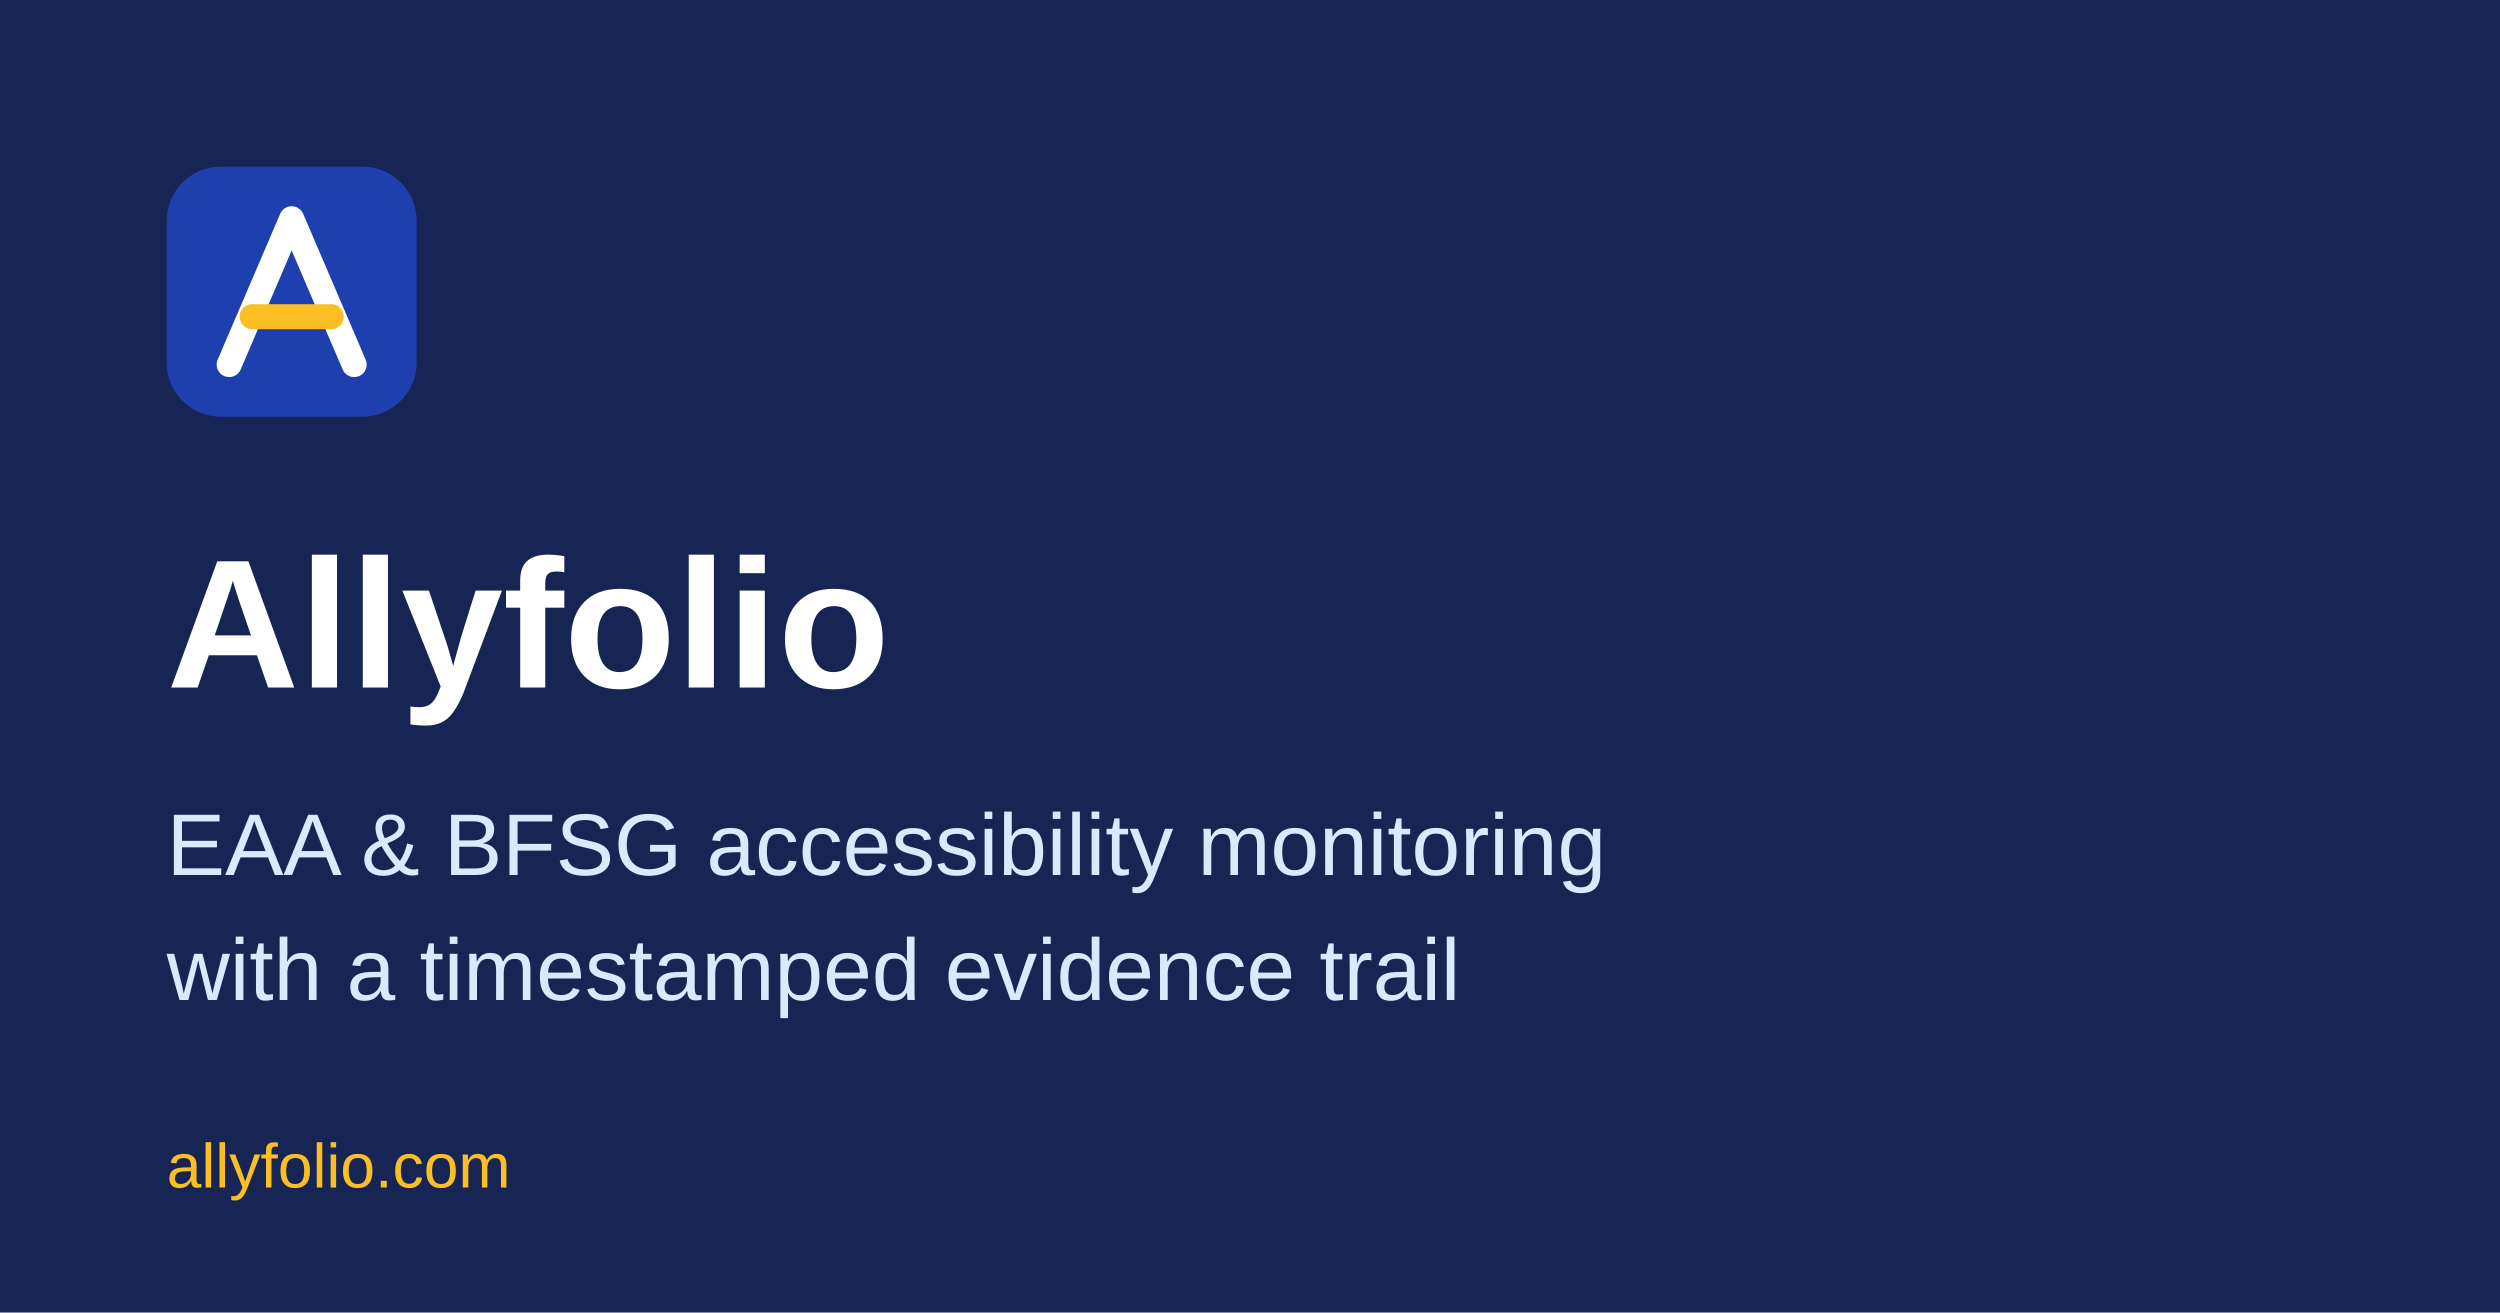
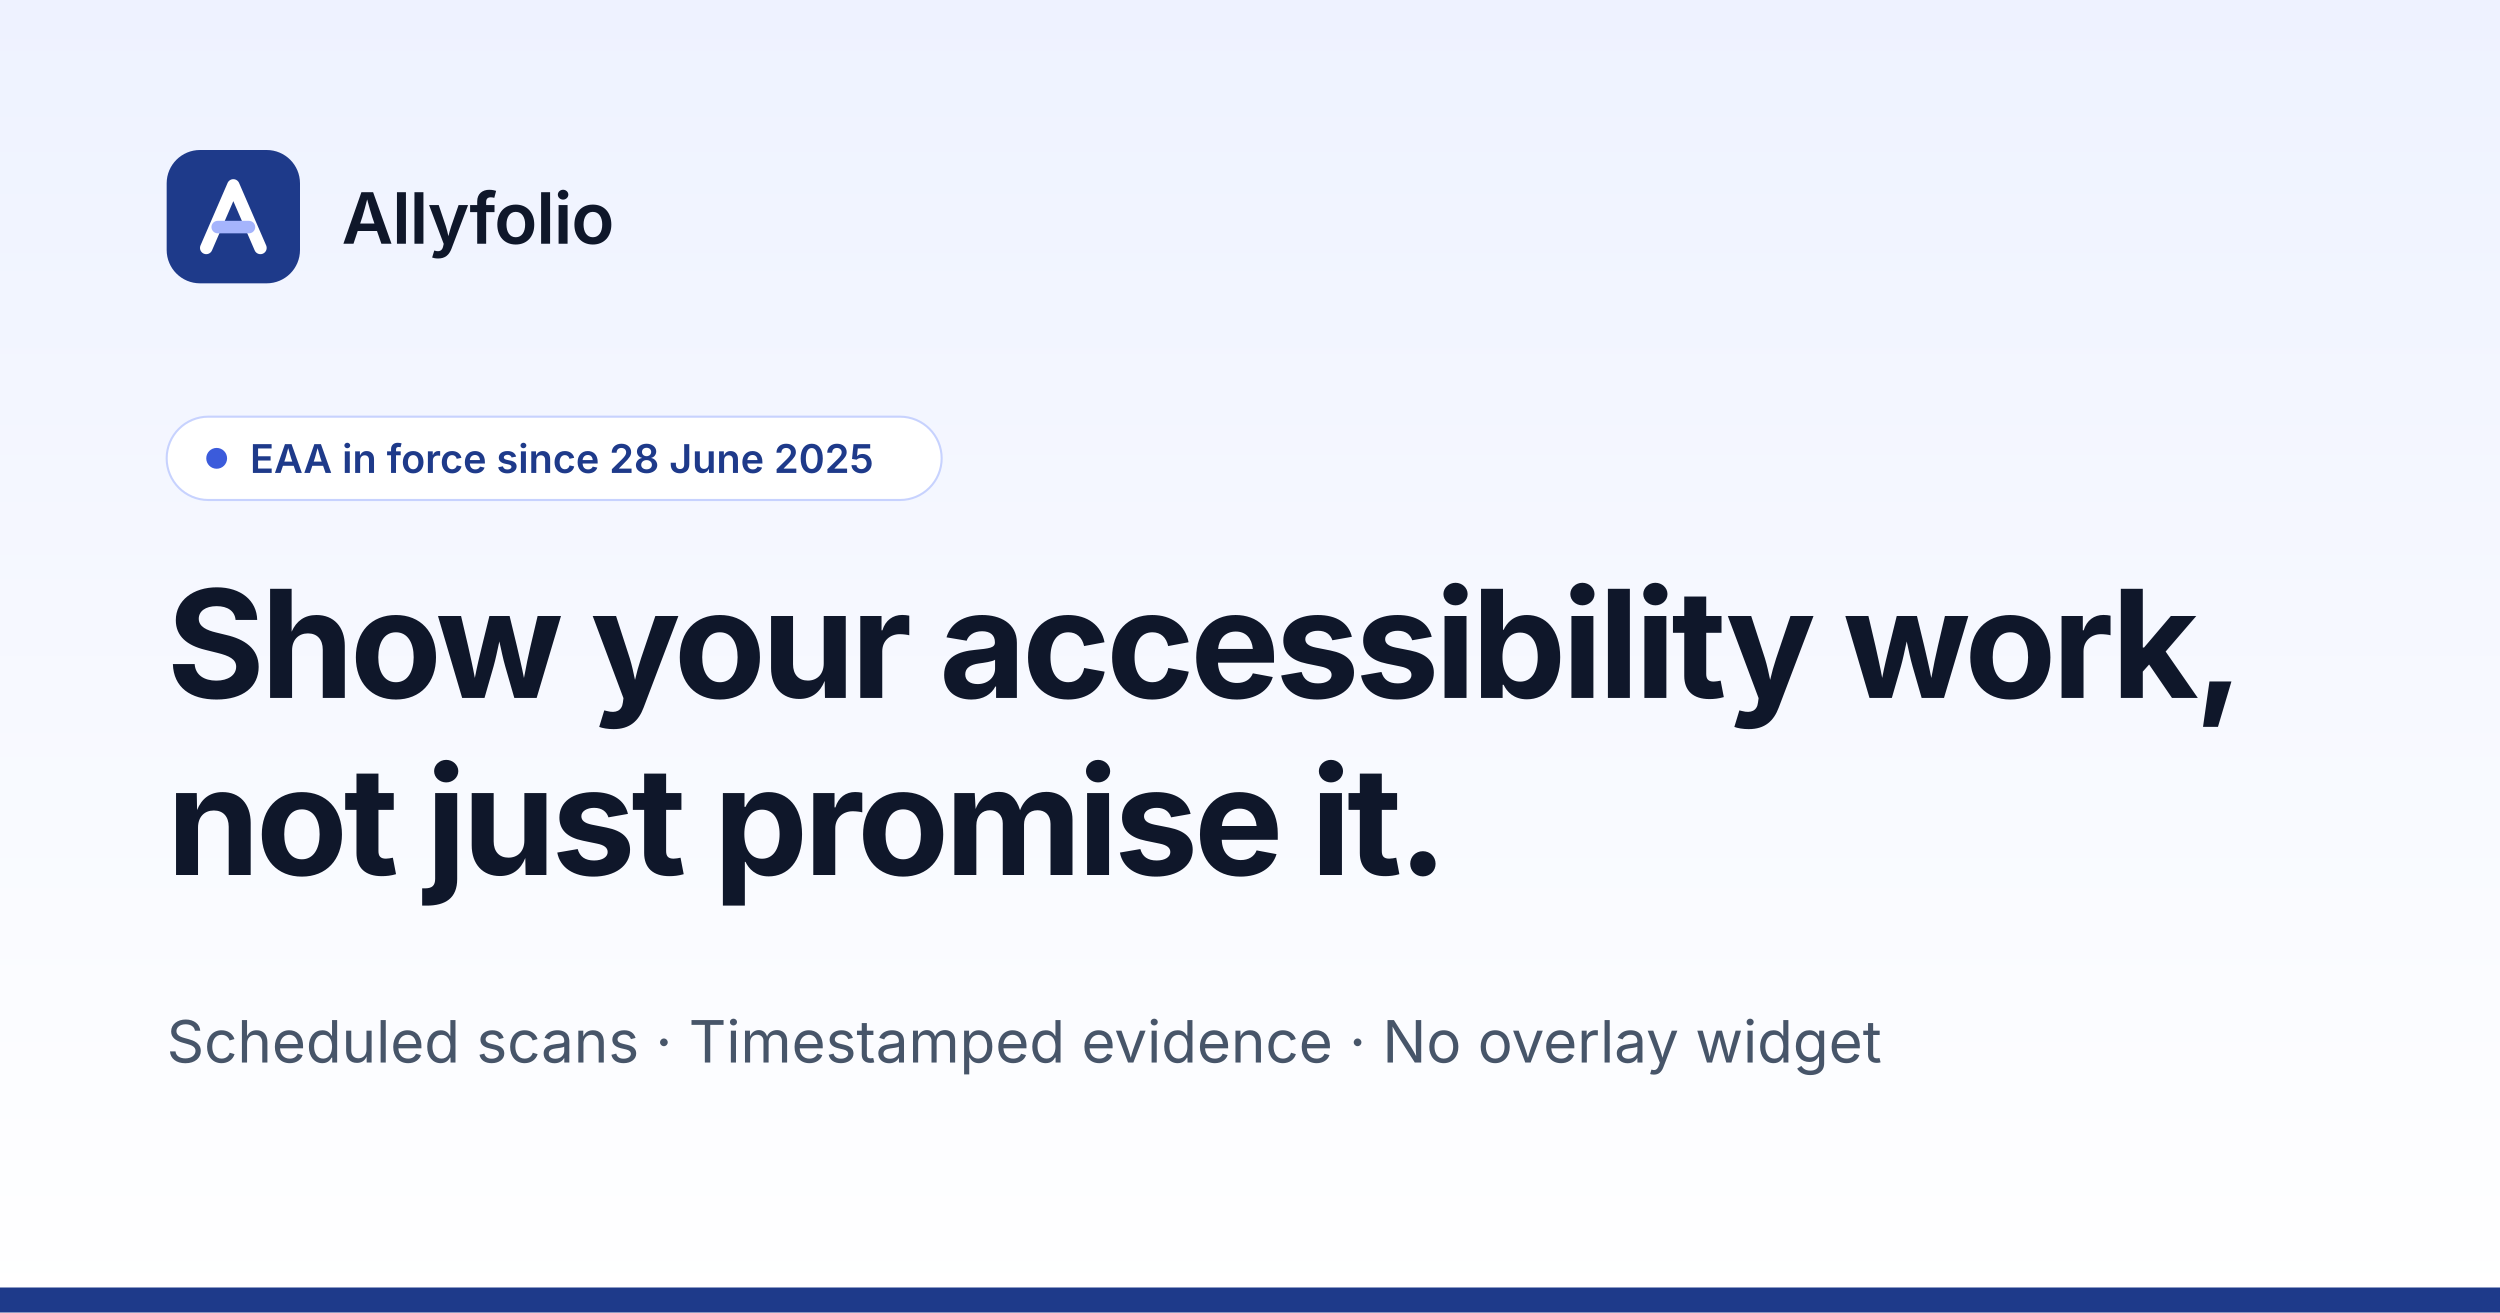
<svg xmlns="http://www.w3.org/2000/svg" width="1200" height="630" viewBox="0 0 1200 630">
-   <rect width="1200" height="630" fill="#172554" />
-   <rect x="80" y="80" width="120" height="120" rx="26" fill="#1e40af" />
-   <path d="M110 175 140 105l30 70" fill="none" stroke="#fff" stroke-width="12" stroke-linecap="round" stroke-linejoin="round" />
-   <path d="M121 152h38" stroke="#fbbf24" stroke-width="12" stroke-linecap="round" />
-   <text x="80" y="330" font-family="Arial, sans-serif" font-size="88" font-weight="700" fill="#fff">Allyfolio</text>
-   <text x="80" y="420" font-family="Arial, sans-serif" font-size="42" fill="#d9eaff">EAA &amp; BFSG accessibility monitoring</text>
-   <text x="80" y="480" font-family="Arial, sans-serif" font-size="42" fill="#d9eaff">with a timestamped evidence trail</text>
-   <text x="80" y="570" font-family="Arial, sans-serif" font-size="30" fill="#fbbf24">allyfolio.com</text>
+   <defs>
+     <linearGradient id="bg" x1="0" y1="0" x2="0" y2="1">
+       <stop offset="0" stop-color="#EEF2FF" />
+       <stop offset="1" stop-color="#FFFFFF" />
+     </linearGradient>
+   </defs>
+   <rect width="1200" height="630" fill="url(#bg)" />
+   <rect x="0" y="618" width="1200" height="12" fill="#1E3A8A" />
+   <g transform="translate(80 72)">
+     <rect width="64" height="64" rx="16" fill="#1E3A8A" />
+     <path d="M19 47 32 17l13 30" fill="none" stroke="#fff" stroke-width="6" stroke-linecap="round" stroke-linejoin="round" />
+     <path d="M24.5 37h15" stroke="#A5B4FC" stroke-width="6" stroke-linecap="round" />
+     <text x="84" y="45" font-family="Inter, 'Inter Variable', Arial, sans-serif" font-size="34" font-weight="600" fill="#0F172A" letter-spacing="-0.5">Allyfolio</text>
+   </g>
+   <g font-family="Inter, 'Inter Variable', Arial, sans-serif">
+     <rect x="80" y="200" width="372" height="40" rx="20" fill="#FFFFFF" stroke="#C7D2FE" />
+     <circle cx="104" cy="220" r="5" fill="#3B5BDB" />
+     <text x="120" y="227" font-size="19" font-weight="600" fill="#1E3A8A">EAA in force since 28 June 2025</text>
+     <text font-size="72" font-weight="700" fill="#0F172A" letter-spacing="-2">
+       <tspan x="80" y="335">Show your accessibility work,</tspan>
+       <tspan x="80" y="420">not just promise it.</tspan>
+     </text>
+     <text x="80" y="510" font-size="28" fill="#475569">Scheduled scans · Timestamped evidence · No overlay widget</text>
+   </g>
</svg>
